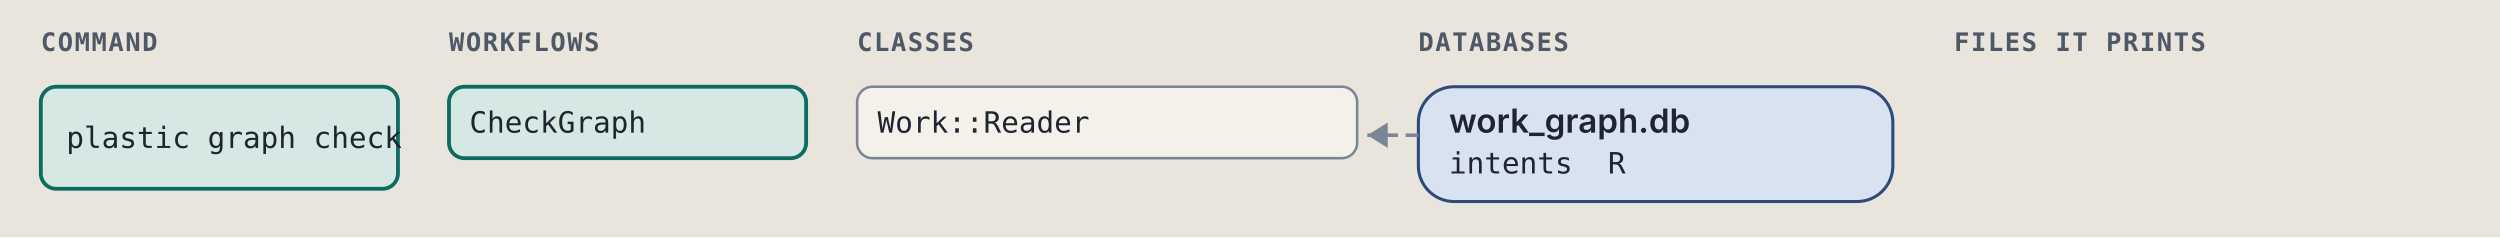
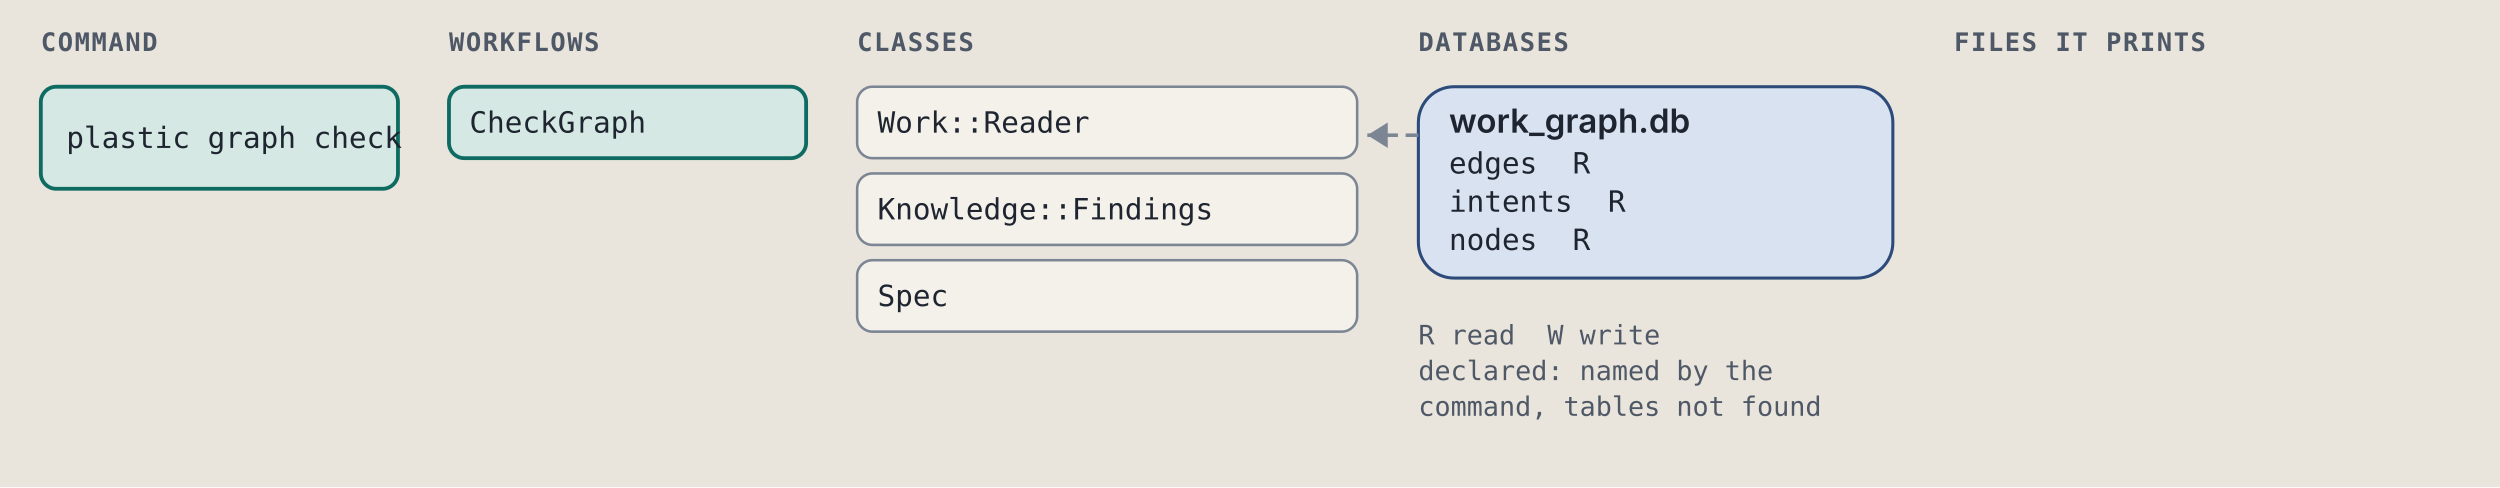
- <svg xmlns="http://www.w3.org/2000/svg" viewBox="0 0 980 93" width="980" height="93" role="img" xml:space="preserve">
+ <svg xmlns="http://www.w3.org/2000/svg" viewBox="0 0 980 191" width="980" height="191" role="img" xml:space="preserve">
  <style>.ground { fill: #e9e5dc; }
.card { fill: #f4f1ea; stroke: #7c8594; stroke-width: 1; }
.lane-code { fill: #d5e8e3; stroke: #0d6b61; stroke-width: 1.5; }
.lane-agent { fill: #f1e2c7; stroke: #9a5508; stroke-width: 1.5; }
.stop-refusal { fill: #e4dcf5; stroke: #5b35b0; stroke-width: 1.2; }
.stop-failure { fill: #f4d9d4; stroke: #a8261b; stroke-width: 1.2; }
.end { fill: #d9e2f0; stroke: #2c4a7a; stroke-width: 1.2; }
.wire { fill: none; stroke: #7c8594; stroke-width: 1.4; }
.wire-read { fill: none; stroke: #7c8594; stroke-width: 1.4; stroke-dasharray: 5 3; }
.wire-refusal { fill: none; stroke: #5b35b0; stroke-width: 1.2; stroke-dasharray: 4 3; }
.wire-failure { fill: none; stroke: #a8261b; stroke-width: 1.2; stroke-dasharray: 4 3; }
.head { fill: #7c8594; }
.t { fill: #1f2530; font: 12px "IBM Plex Sans", system-ui, -apple-system, "Segoe UI", sans-serif; }
.tb { fill: #1f2530; font: 600 13px "IBM Plex Sans", system-ui, -apple-system, "Segoe UI", sans-serif; }
.tm { fill: #1f2530; font: 11.5px "IBM Plex Mono", ui-monospace, Menlo, Consolas, monospace; }
.tag { font: 600 10px "IBM Plex Mono", ui-monospace, Menlo, Consolas, monospace; letter-spacing: .06em; }
.tag-code { fill: #0d6b61; } .tag-agent { fill: #9a5508; } .tag-refusal { fill: #5b35b0; }
.tag-failure { fill: #a8261b; } .tag-end { fill: #2c4a7a; } .tag-muted { fill: #4f5866; }
.tm.tag-muted { font-size: 10.5px; }
.db { fill: #d9e2f0; stroke: #2c4a7a; stroke-width: 1.2; }
.codebox { fill: #f4f1ea; stroke: #7c8594; stroke-width: 1; }
.cx { fill: #1f2530; font: 12px "IBM Plex Mono", ui-monospace, Menlo, Consolas, monospace; white-space: pre; }
.cx-n { fill: #4f5866; font: 11px "IBM Plex Mono", ui-monospace, Menlo, Consolas, monospace; }
.cx-k { fill: #5b35b0; } .cx-s { fill: #9a5508; } .cx-y { fill: #0d6b61; }
.cx-w { fill: #2c4a7a; font-weight: 600; } .cx-t { fill: #a8261b; } .cx-c { fill: #4f5866; font-style: italic; }
.badge { fill: #2c4a7a; } .badge-t { fill: #e9e5dc; font: 600 11px "IBM Plex Mono", ui-monospace, Menlo, Consolas, monospace; }
.bracket { fill: none; stroke: #2c4a7a; stroke-width: 1.4; }
.term { fill: #16191e; stroke: #7c8594; stroke-width: 1; }
.term-t { fill: #e6e2d8; font: 12px "IBM Plex Mono", ui-monospace, Menlo, Consolas, monospace; }
.term-p { fill: #8fd18f; font: 12px "IBM Plex Mono", ui-monospace, Menlo, Consolas, monospace; }
.term-m { fill: #a3abb6; font: 12px "IBM Plex Mono", ui-monospace, Menlo, Consolas, monospace; }
.big { font: 700 36px "IBM Plex Mono", ui-monospace, Menlo, Consolas, monospace; }

@media (prefers-color-scheme: dark) {
.ground { fill: #171a1f; }
.card { fill: #20242b; stroke: #8a93a2; stroke-width: 1; }
.lane-code { fill: #173a36; stroke: #5cc4b4; stroke-width: 1.5; }
.lane-agent { fill: #3d2e17; stroke: #e5a95a; stroke-width: 1.5; }
.stop-refusal { fill: #2d2445; stroke: #b59cf2; stroke-width: 1.2; }
.stop-failure { fill: #45211e; stroke: #f2958a; stroke-width: 1.2; }
.end { fill: #1f2c42; stroke: #97b6e8; stroke-width: 1.2; }
.wire { fill: none; stroke: #8a93a2; stroke-width: 1.4; }
.wire-read { fill: none; stroke: #8a93a2; stroke-width: 1.4; stroke-dasharray: 5 3; }
.wire-refusal { fill: none; stroke: #b59cf2; stroke-width: 1.2; stroke-dasharray: 4 3; }
.wire-failure { fill: none; stroke: #f2958a; stroke-width: 1.2; stroke-dasharray: 4 3; }
.head { fill: #8a93a2; }
.t { fill: #e8e4da; font: 12px "IBM Plex Sans", system-ui, -apple-system, "Segoe UI", sans-serif; }
.tb { fill: #e8e4da; font: 600 13px "IBM Plex Sans", system-ui, -apple-system, "Segoe UI", sans-serif; }
.tm { fill: #e8e4da; font: 11.5px "IBM Plex Mono", ui-monospace, Menlo, Consolas, monospace; }
.tag { font: 600 10px "IBM Plex Mono", ui-monospace, Menlo, Consolas, monospace; letter-spacing: .06em; }
.tag-code { fill: #5cc4b4; } .tag-agent { fill: #e5a95a; } .tag-refusal { fill: #b59cf2; }
.tag-failure { fill: #f2958a; } .tag-end { fill: #97b6e8; } .tag-muted { fill: #b3b9c3; }
.tm.tag-muted { font-size: 10.5px; }
.db { fill: #1f2c42; stroke: #97b6e8; stroke-width: 1.2; }
.codebox { fill: #20242b; stroke: #8a93a2; stroke-width: 1; }
.cx { fill: #e8e4da; font: 12px "IBM Plex Mono", ui-monospace, Menlo, Consolas, monospace; white-space: pre; }
.cx-n { fill: #b3b9c3; font: 11px "IBM Plex Mono", ui-monospace, Menlo, Consolas, monospace; }
.cx-k { fill: #b59cf2; } .cx-s { fill: #e5a95a; } .cx-y { fill: #5cc4b4; }
.cx-w { fill: #97b6e8; font-weight: 600; } .cx-t { fill: #f2958a; } .cx-c { fill: #b3b9c3; font-style: italic; }
.badge { fill: #97b6e8; } .badge-t { fill: #171a1f; font: 600 11px "IBM Plex Mono", ui-monospace, Menlo, Consolas, monospace; }
.bracket { fill: none; stroke: #97b6e8; stroke-width: 1.4; }
.term { fill: #16191e; stroke: #8a93a2; stroke-width: 1; }
.term-t { fill: #e6e2d8; font: 12px "IBM Plex Mono", ui-monospace, Menlo, Consolas, monospace; }
.term-p { fill: #8fd18f; font: 12px "IBM Plex Mono", ui-monospace, Menlo, Consolas, monospace; }
.term-m { fill: #a3abb6; font: 12px "IBM Plex Mono", ui-monospace, Menlo, Consolas, monospace; }
.big { font: 700 36px "IBM Plex Mono", ui-monospace, Menlo, Consolas, monospace; }
}</style>
  <rect width="100%" height="100%" class="ground" />
  <text x="16" y="20" class="tag tag-muted" text-anchor="start">COMMAND</text>
  <text x="176" y="20" class="tag tag-muted" text-anchor="start">WORKFLOWS</text>
  <text x="336" y="20" class="tag tag-muted" text-anchor="start">CLASSES</text>
  <text x="556" y="20" class="tag tag-muted" text-anchor="start">DATABASES</text>
  <text x="766" y="20" class="tag tag-muted" text-anchor="start">FILES IT PRINTS</text>
  <rect x="16" y="34" width="140" height="40" rx="6" class="lane-code" />
  <text x="26" y="58" class="tm" text-anchor="start">plastic graph check</text>
  <rect x="176" y="34" width="140" height="28" rx="6" class="lane-code" />
  <text x="184" y="52" class="tm" text-anchor="start">CheckGraph</text>
  <rect x="336" y="34" width="196" height="28" rx="6" class="card" />
  <text x="344" y="52" class="tm" text-anchor="start">Work::Reader</text>
-   <rect x="556" y="34" width="186" height="45" rx="14" class="db" />
+   <rect x="336" y="68" width="196" height="28" rx="6" class="card" />
+   <text x="344" y="86" class="tm" text-anchor="start">Knowledge::Findings</text>
+   <rect x="336" y="102" width="196" height="28" rx="6" class="card" />
+   <text x="344" y="120" class="tm" text-anchor="start">Spec</text>
+   <rect x="556" y="34" width="186" height="75" rx="14" class="db" />
  <text x="568" y="52" class="tb" text-anchor="start">work_graph.db</text>
-   <text x="568" y="68" class="tm" text-anchor="start">intents  R</text>
+   <text x="568" y="68" class="tm" text-anchor="start">edges  R</text>
+   <text x="568" y="83" class="tm" text-anchor="start">intents  R</text>
+   <text x="568" y="98" class="tm" text-anchor="start">nodes  R</text>
  <path d="M 556 53 L 536 53" class="wire-read" />
  <path d="M 544 48 L 536 53 L 544 58 Z" class="head" />
+   <text x="556" y="135" class="tm tag-muted" text-anchor="start">R read  W write</text>
+   <text x="556" y="149" class="tm tag-muted" text-anchor="start">declared: named by the</text>
+   <text x="556" y="163" class="tm tag-muted" text-anchor="start">command, tables not found</text>
</svg>
